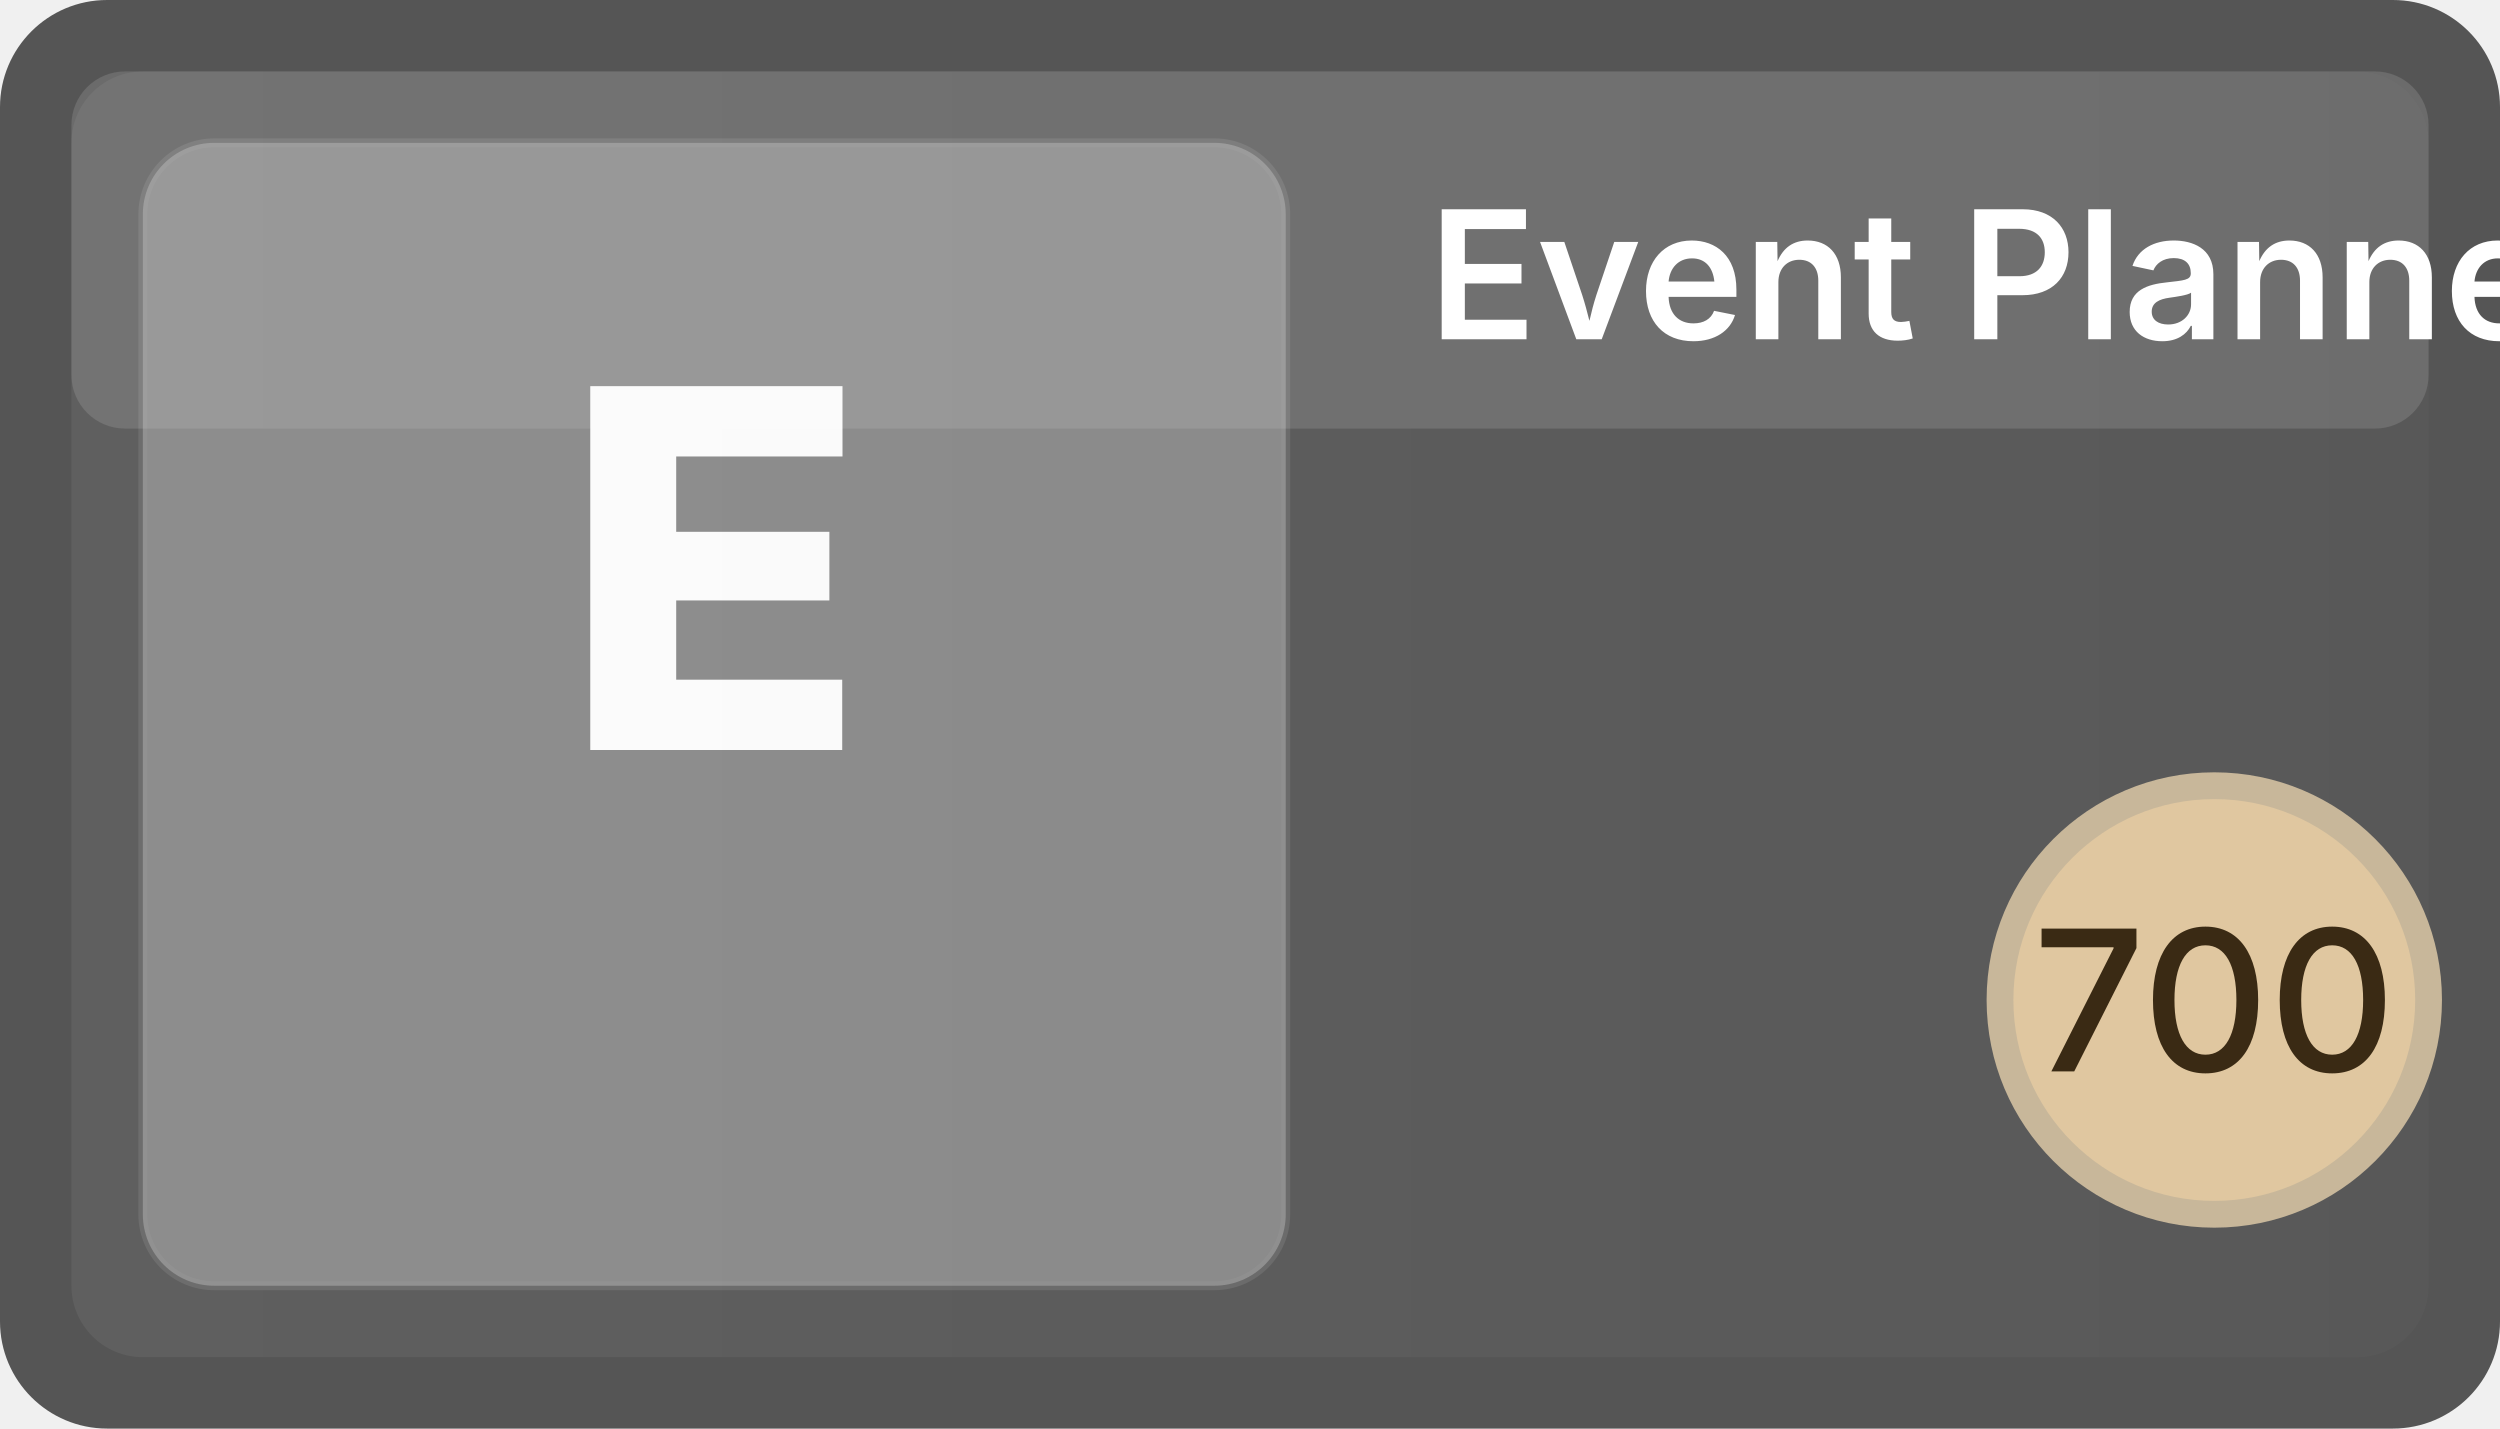
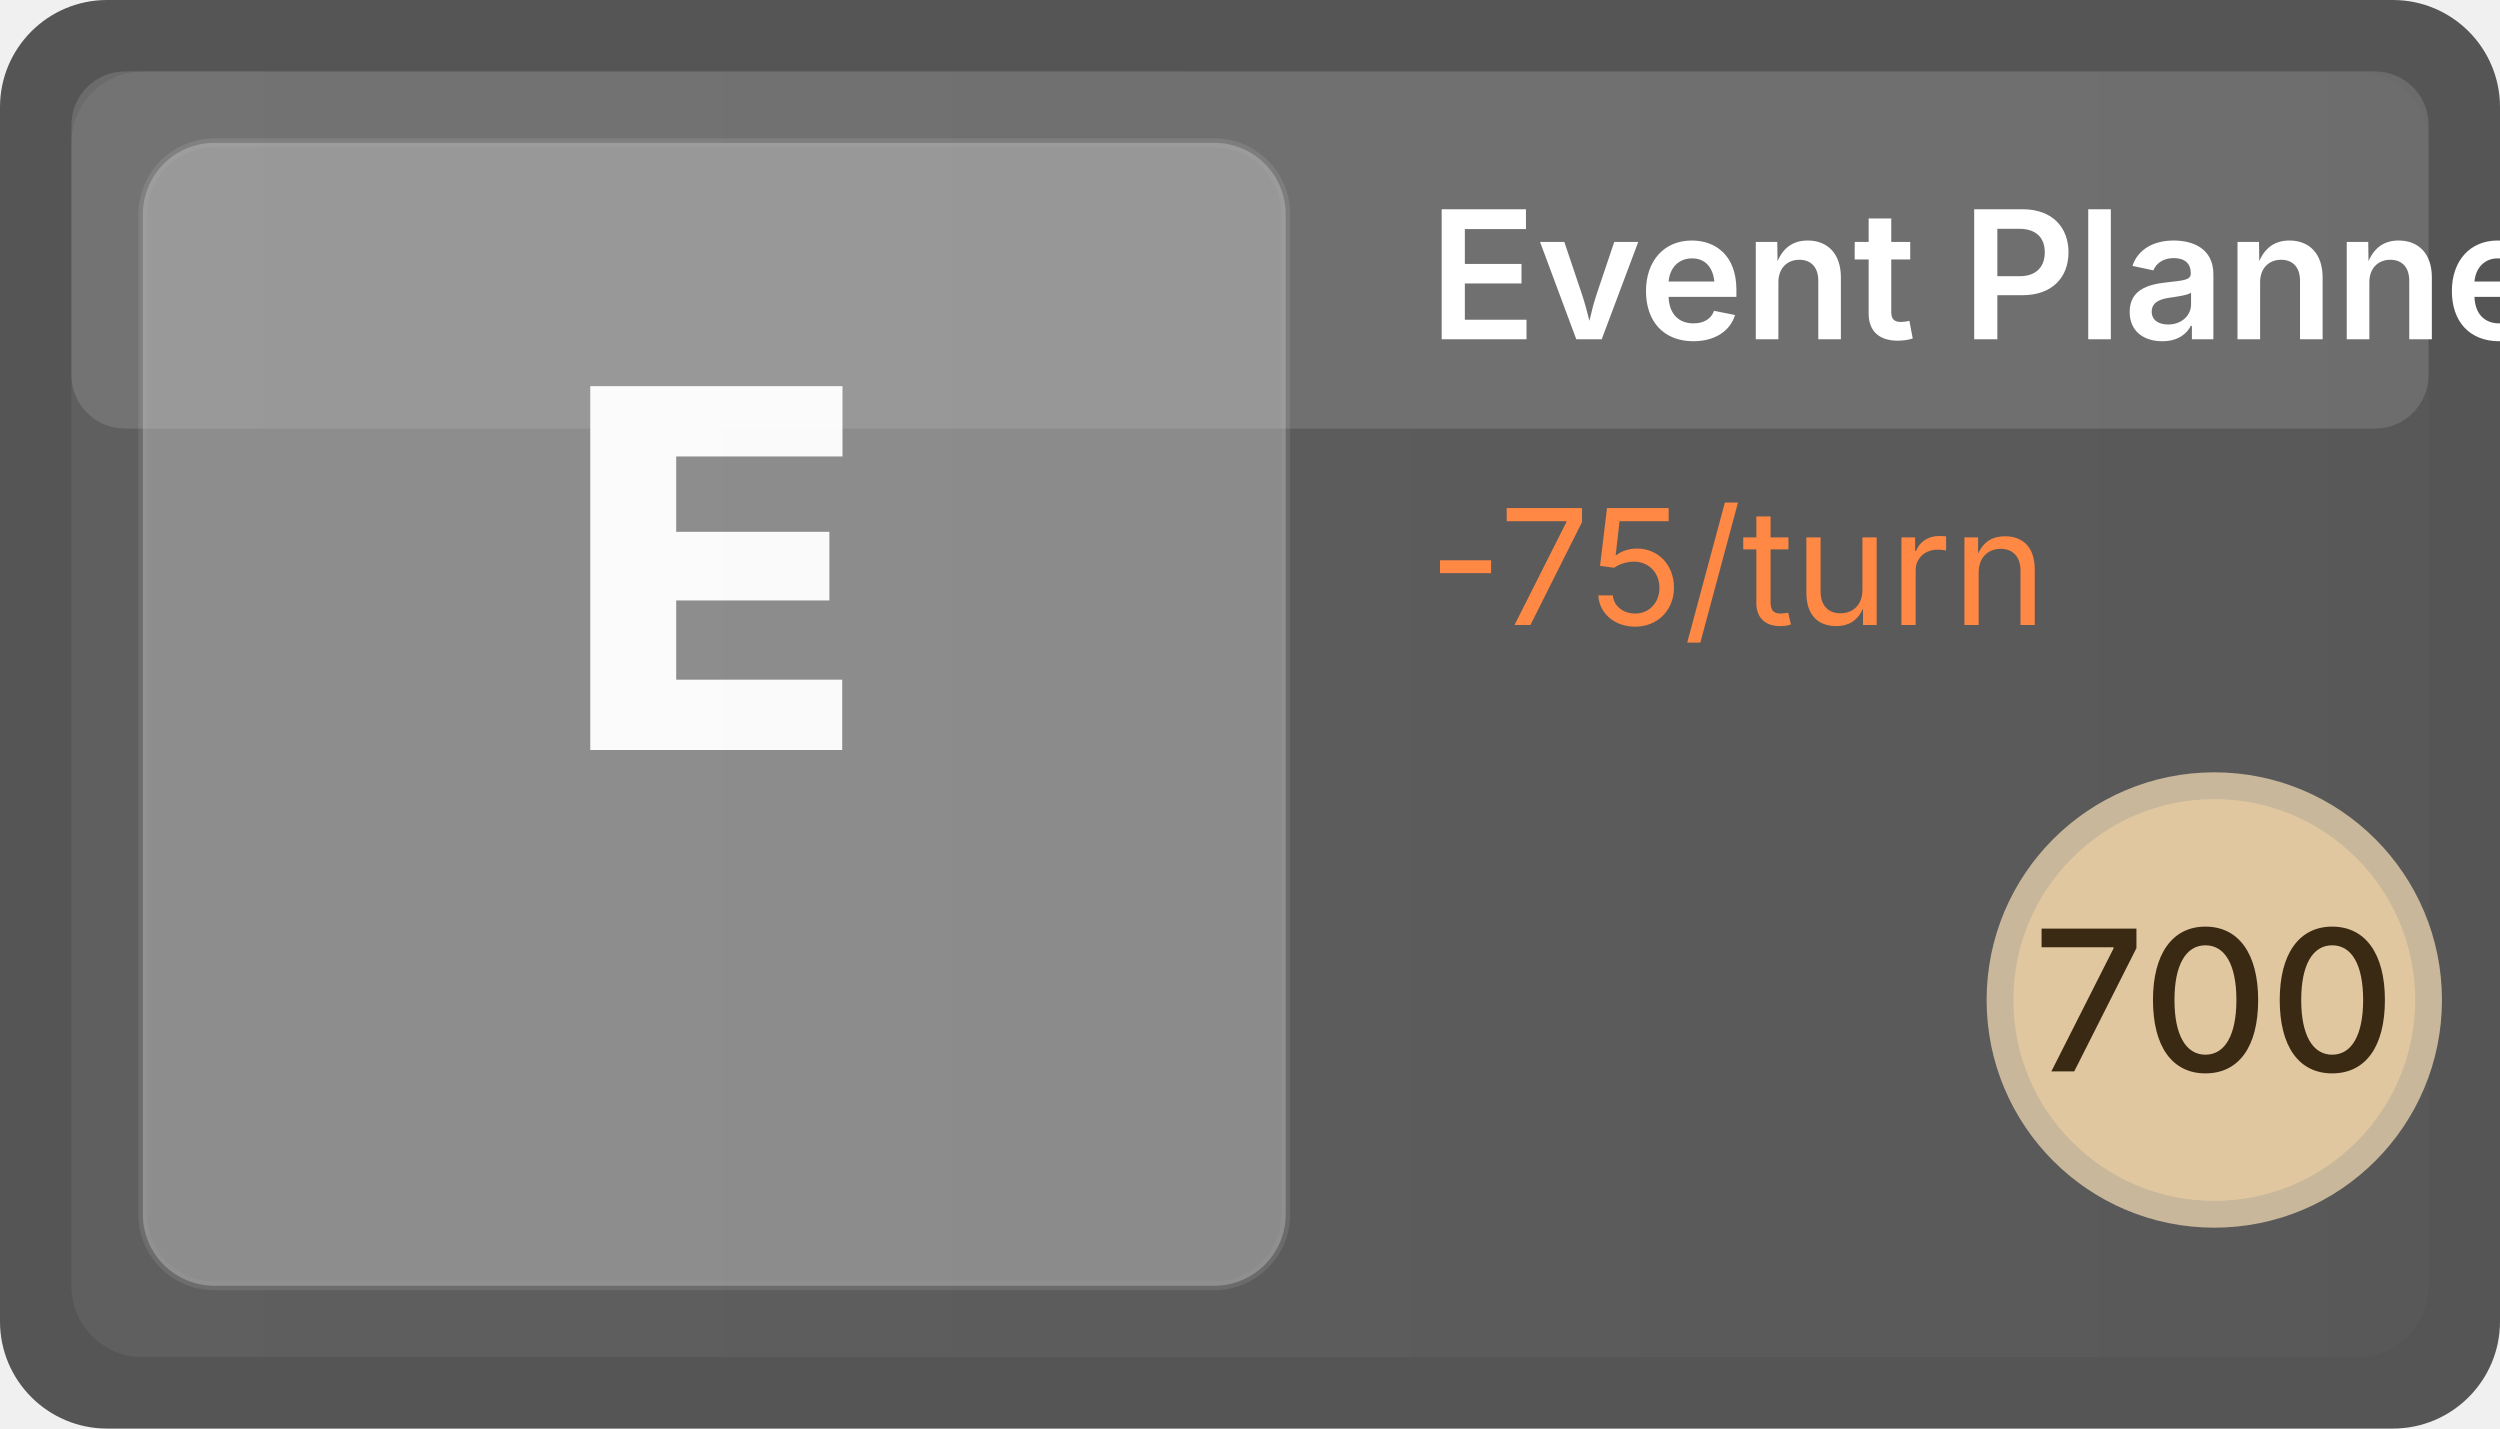
<svg xmlns="http://www.w3.org/2000/svg" width="140" height="80" viewBox="0 0 140 80" role="img" aria-label="Event Planner">
  <defs>
    <linearGradient id="g-staff-event-planner" x1="0" x2="1">
      <stop offset="0" stop-color="#ffffff" stop-opacity="0.06" />
      <stop offset="1" stop-color="#ffffff" stop-opacity="0.02" />
    </linearGradient>
  </defs>
  <rect x="0" y="0" width="140" height="80" rx="6" ry="6" fill="#555555" />
  <rect x="4" y="4" width="132" height="72" rx="4" ry="4" fill="url(#g-staff-event-planner)" />
  <rect x="4" y="4" width="132" height="20" rx="3" ry="3" fill="#cccccc" opacity="0.18" />
  <g class="ms-card-graphic" aria-hidden="true">
    <rect x="8" y="8" width="64" height="64" rx="4" ry="4" fill="#cccccc" opacity="0.42" stroke="#ffffff" stroke-width="0.5" stroke-opacity="0.22" />
    <text x="40" y="42" font-family="Inter, Segoe UI, Arial, sans-serif" font-size="28" fill="#ffffff" font-weight="800" text-anchor="middle" opacity="0.96">E</text>
  </g>
  <text x="80" y="19" font-family="Inter, Segoe UI, Arial, sans-serif" font-size="10" fill="#ffffff" font-weight="600" text-anchor="start">Event Planner</text>
+   <text x="80" y="35" font-family="Inter, Segoe UI, Arial, sans-serif" font-size="9" fill="#ff8844" font-weight="400" text-anchor="start">-75/turn</text>
  <circle cx="124" cy="56" r="12" fill="#e0c7a0" stroke="#c8b79a" stroke-width="1.5" />
  <text x="124" y="60" font-family="Inter, Segoe UI, Arial, sans-serif" font-size="11" fill="#3a2a14" text-anchor="middle" font-weight="500">700</text>
</svg>
